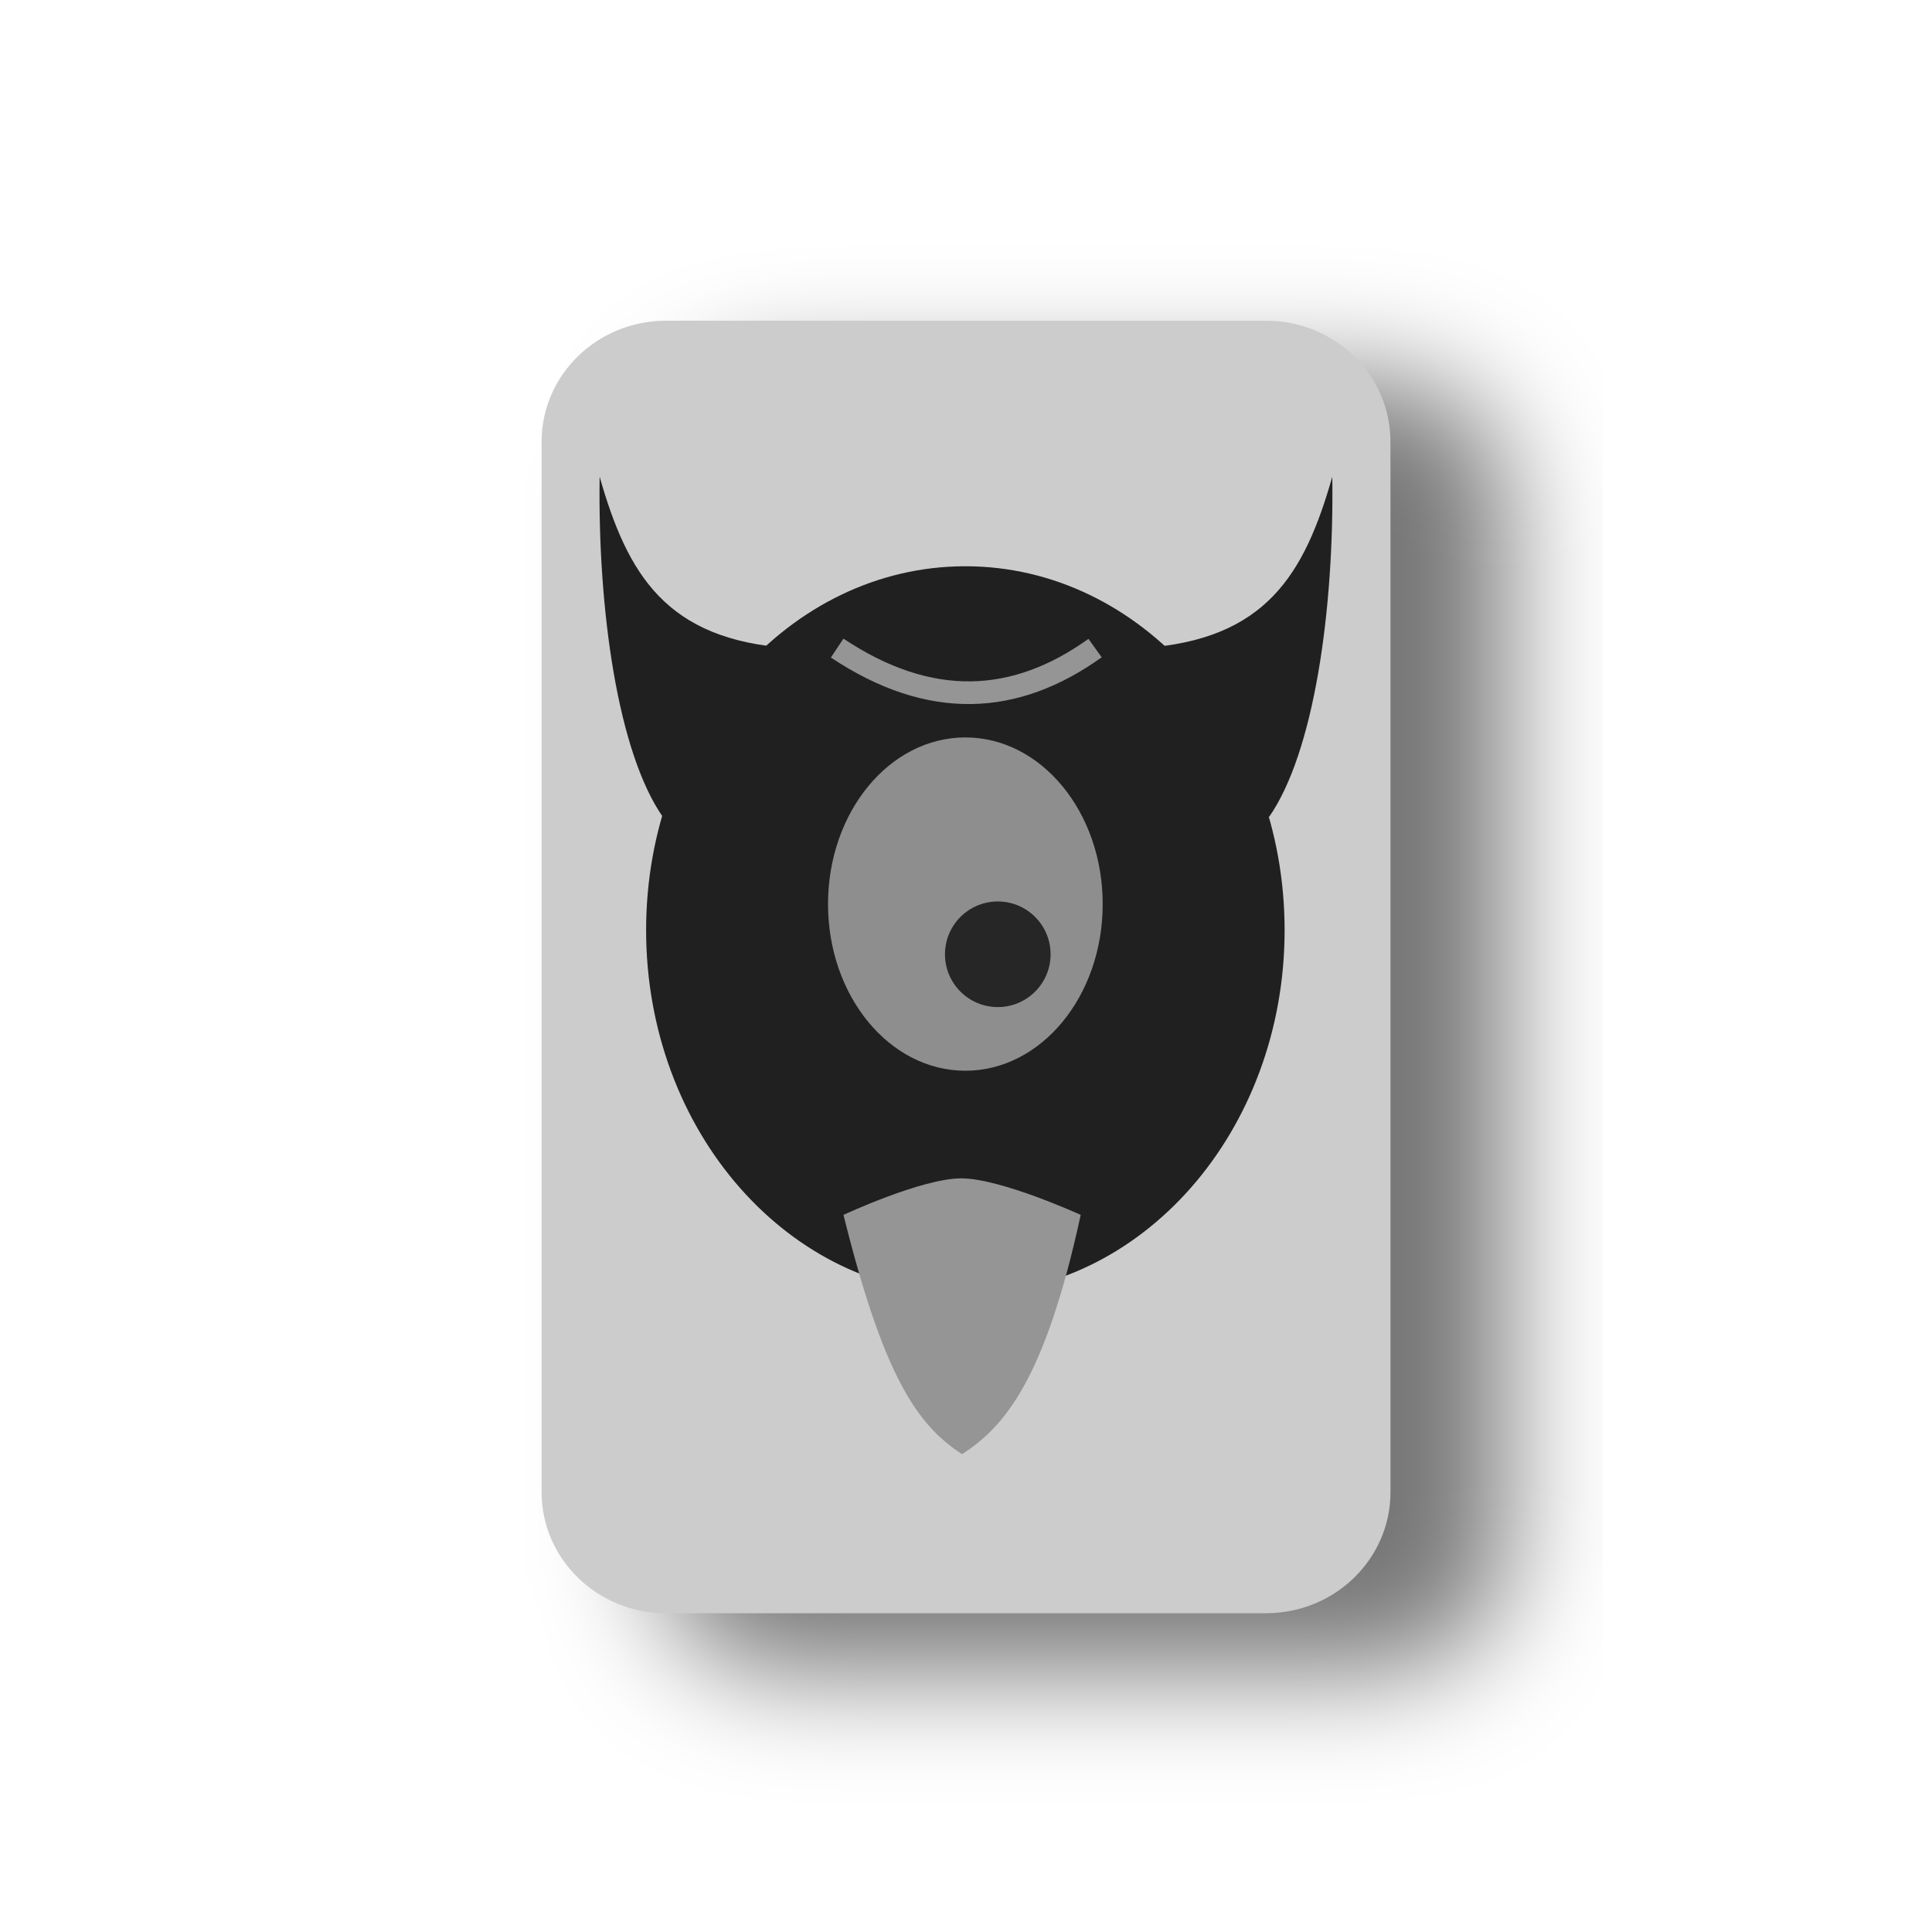
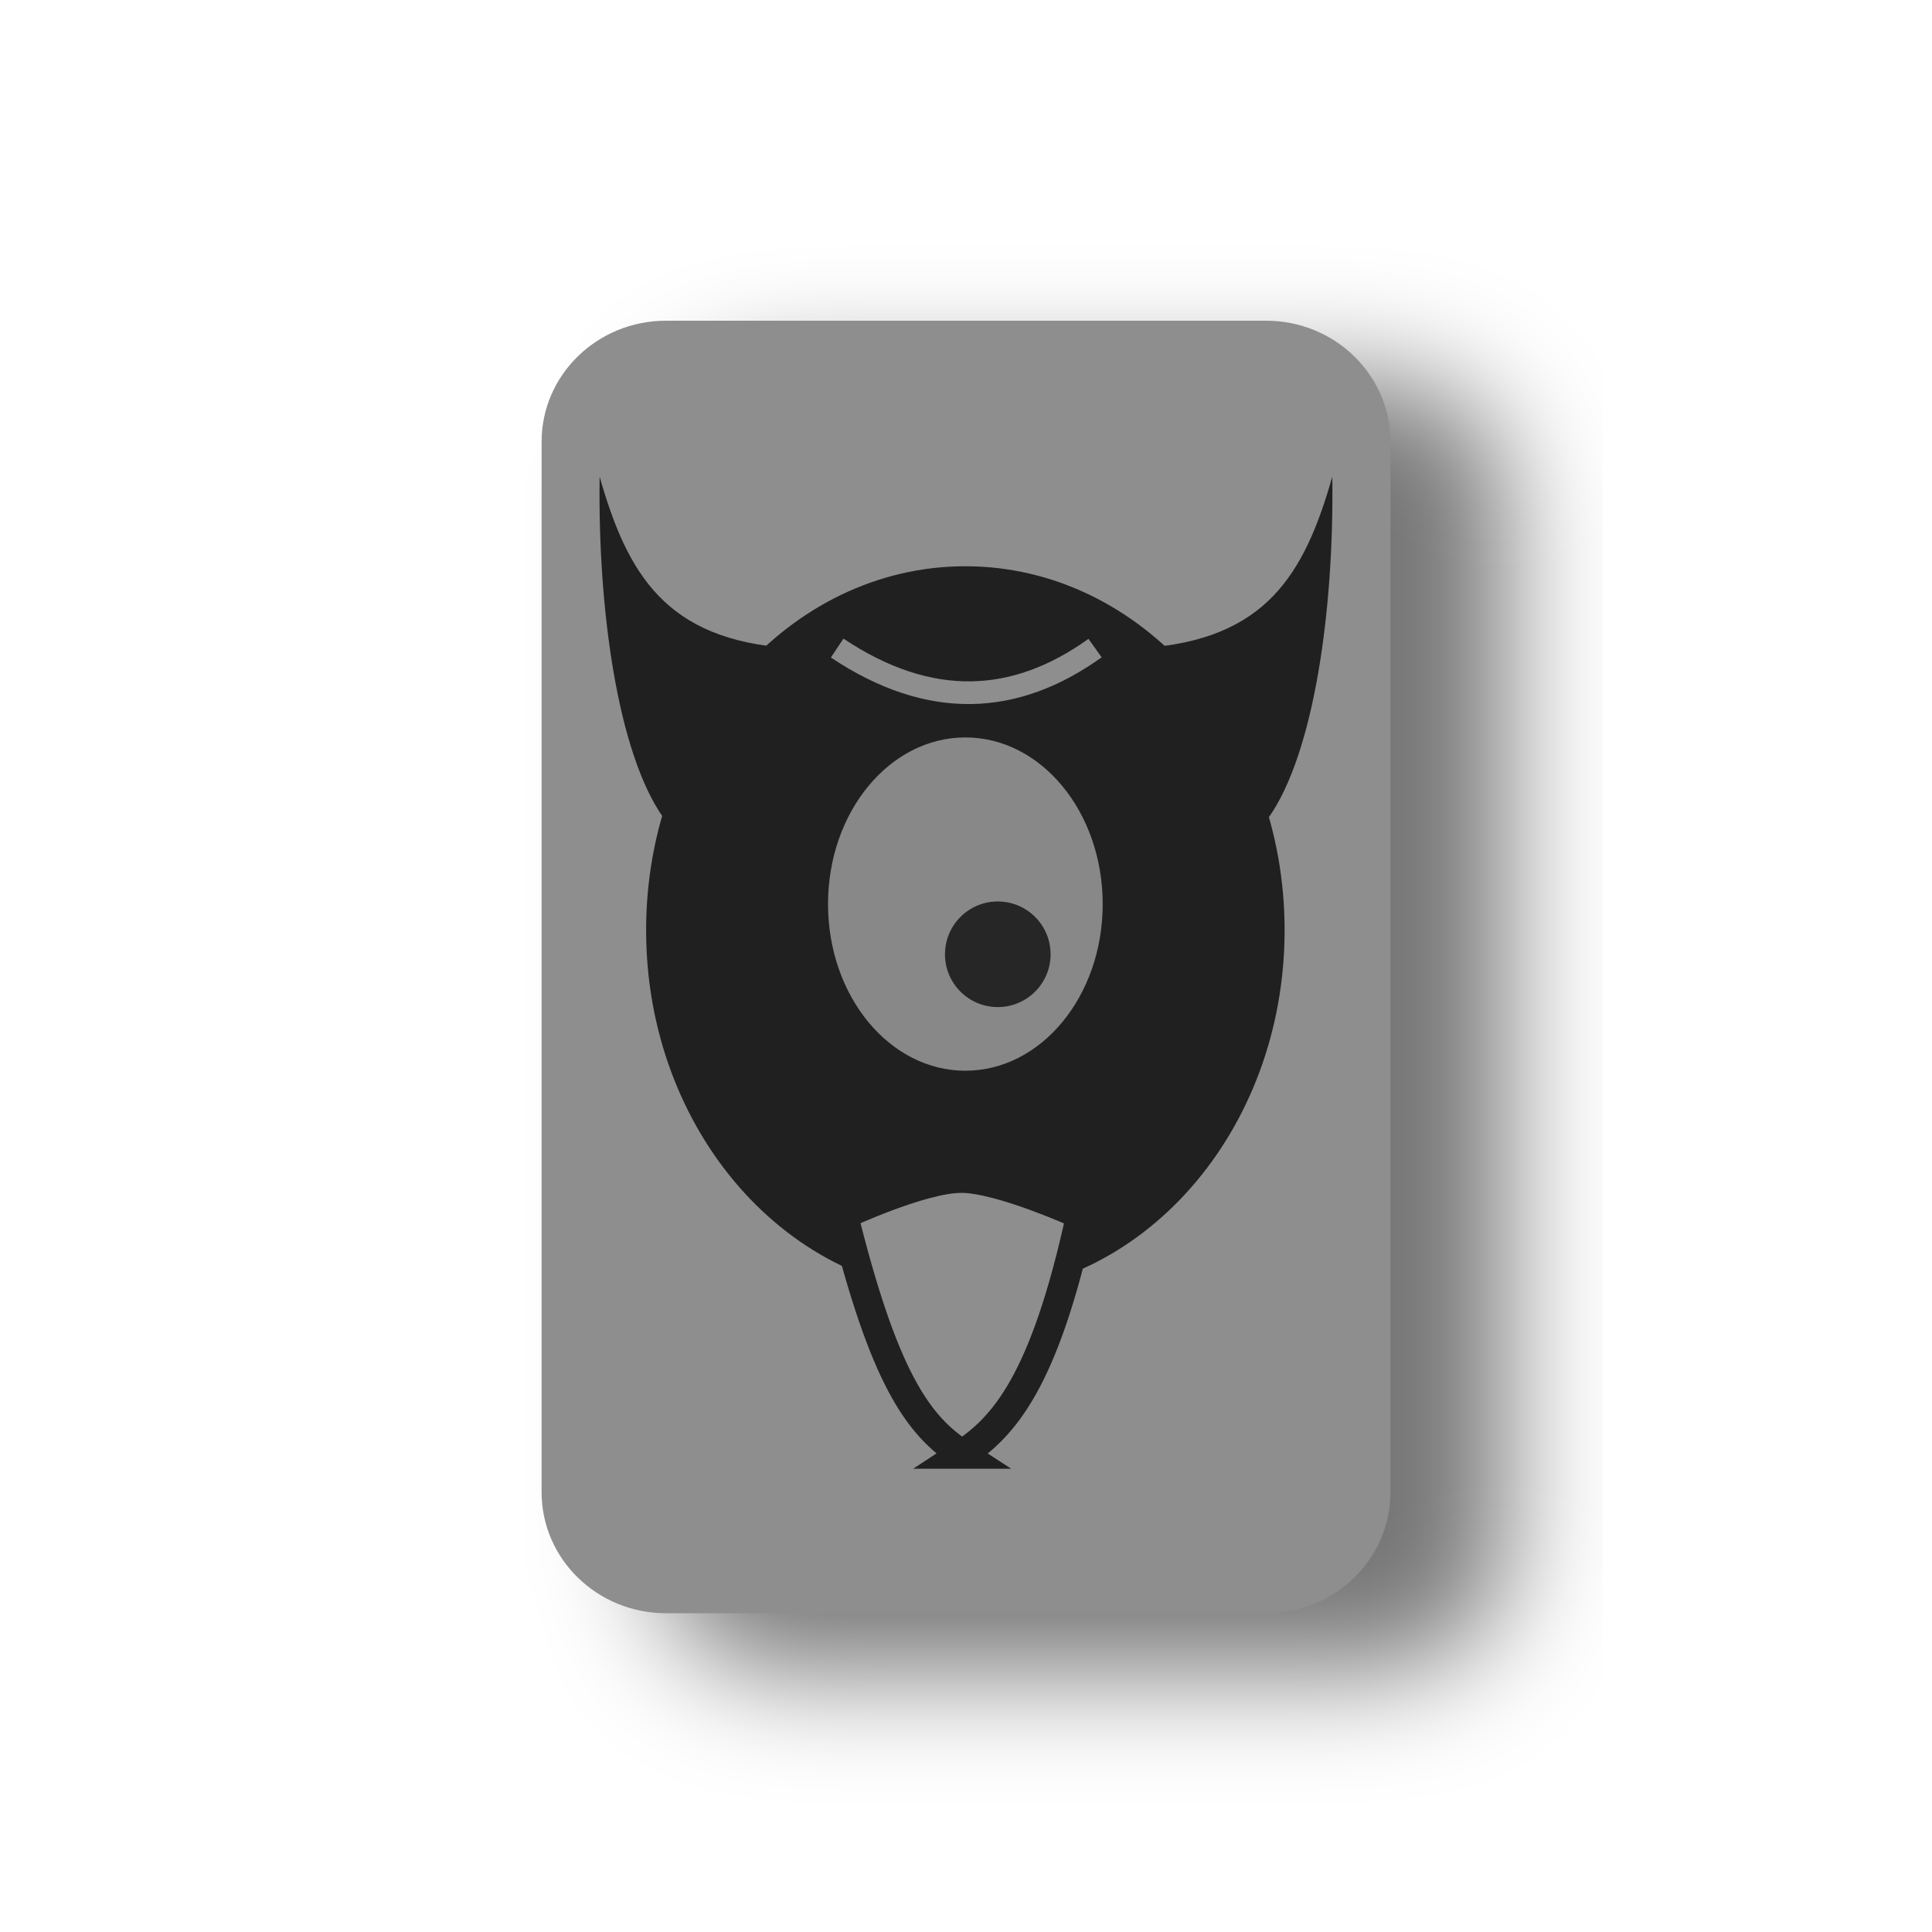
<svg xmlns="http://www.w3.org/2000/svg" width="100" height="100" version="1.1" viewBox="0 0 100 100">
  <defs>
    <filter id="filter4822" x="-.25" y="-.25" width="1.5" height="1.5" color-interpolation-filters="sRGB">
      <feFlood flood-color="rgb(0,0,0)" flood-opacity=".537" result="flood" />
      <feComposite in="flood" in2="SourceGraphic" operator="in" result="composite1" />
      <feGaussianBlur in="composite1" result="blur" stdDeviation="0.5" />
      <feOffset dx="1" dy="0.5" result="offset" />
      <feComposite in="SourceGraphic" in2="offset" result="composite2" />
    </filter>
  </defs>
  <g id="cbFacedown">
-     <rect transform="matrix(6 0 0 6 -29.375 -1652.6)" x="9.568" y="278.2" width="7.323" height="11.15" rx="1.073" ry="1.044" fill="#ccc" filter="url(#filter4822)" />
-     <rect x="29.618" y="18.305" width="40.765" height="63.391" rx="4.754" ry="5.001" fill="#ccc" />
+     <rect transform="matrix(6 0 0 6 -29.375 -1652.6)" x="9.568" y="278.2" width="7.323" height="11.15" rx="1.073" ry="1.044" fill="#8e8e8e" filter="url(#filter4822)" />
+     <rect x="29.618" y="18.305" width="40.765" height="63.391" rx="4.754" ry="5.001" fill="#8e8e8e" />
    <g transform="matrix(5.1963 0 0 5.1963 -18.775 -1420.9)">
      <g fill="#202020">
        <path d="m14.99 279.9c1.233-0.081 1.617-0.735 1.894-1.707 0.019 1.33-0.182 2.749-0.631 3.391z" />
        <path d="m11.48 279.9c-1.233-0.081-1.617-0.735-1.894-1.707-0.019 1.33 0.182 2.749 0.631 3.391z" />
        <ellipse cx="13.229" cy="282.71" rx="3.18" ry="3.625" />
      </g>
      <g>
-         <path d="m13.196 287.93c0.415-0.27 0.823-0.727 1.182-2.384 0 0-0.796-0.364-1.19-0.364-0.394 0-1.173 0.364-1.173 0.364 0.4 1.613 0.736 2.095 1.182 2.384z" fill="#959595" />
-         <ellipse cx="13.229" cy="282.45" rx="1.368" ry="1.66" fill="#959595" opacity=".94" />
+         <path d="m13.196 287.93c0.415-0.27 0.823-0.727 1.182-2.384 0 0-0.796-0.364-1.19-0.364-0.394 0-1.173 0.364-1.173 0.364 0.4 1.613 0.736 2.095 1.182 2.384z" fill="#8e8e8e" stroke="#202020" stroke-width=".289px" />
+         <ellipse cx="13.229" cy="282.45" rx="1.368" ry="1.66" fill="#8e8e8e" opacity=".94" />
        <circle cx="13.552" cy="282.95" r=".526" fill="#202020" opacity=".94" />
      </g>
-       <path d="m11.952 279.9c0.928 0.618 1.778 0.567 2.569 0" fill="none" stroke="#959595" stroke-width=".226px" />
+       <path d="m11.952 279.9c0.928 0.618 1.778 0.567 2.569 0" fill="none" stroke="#8e8e8e" stroke-width=".226px" />
    </g>
  </g>
</svg>
